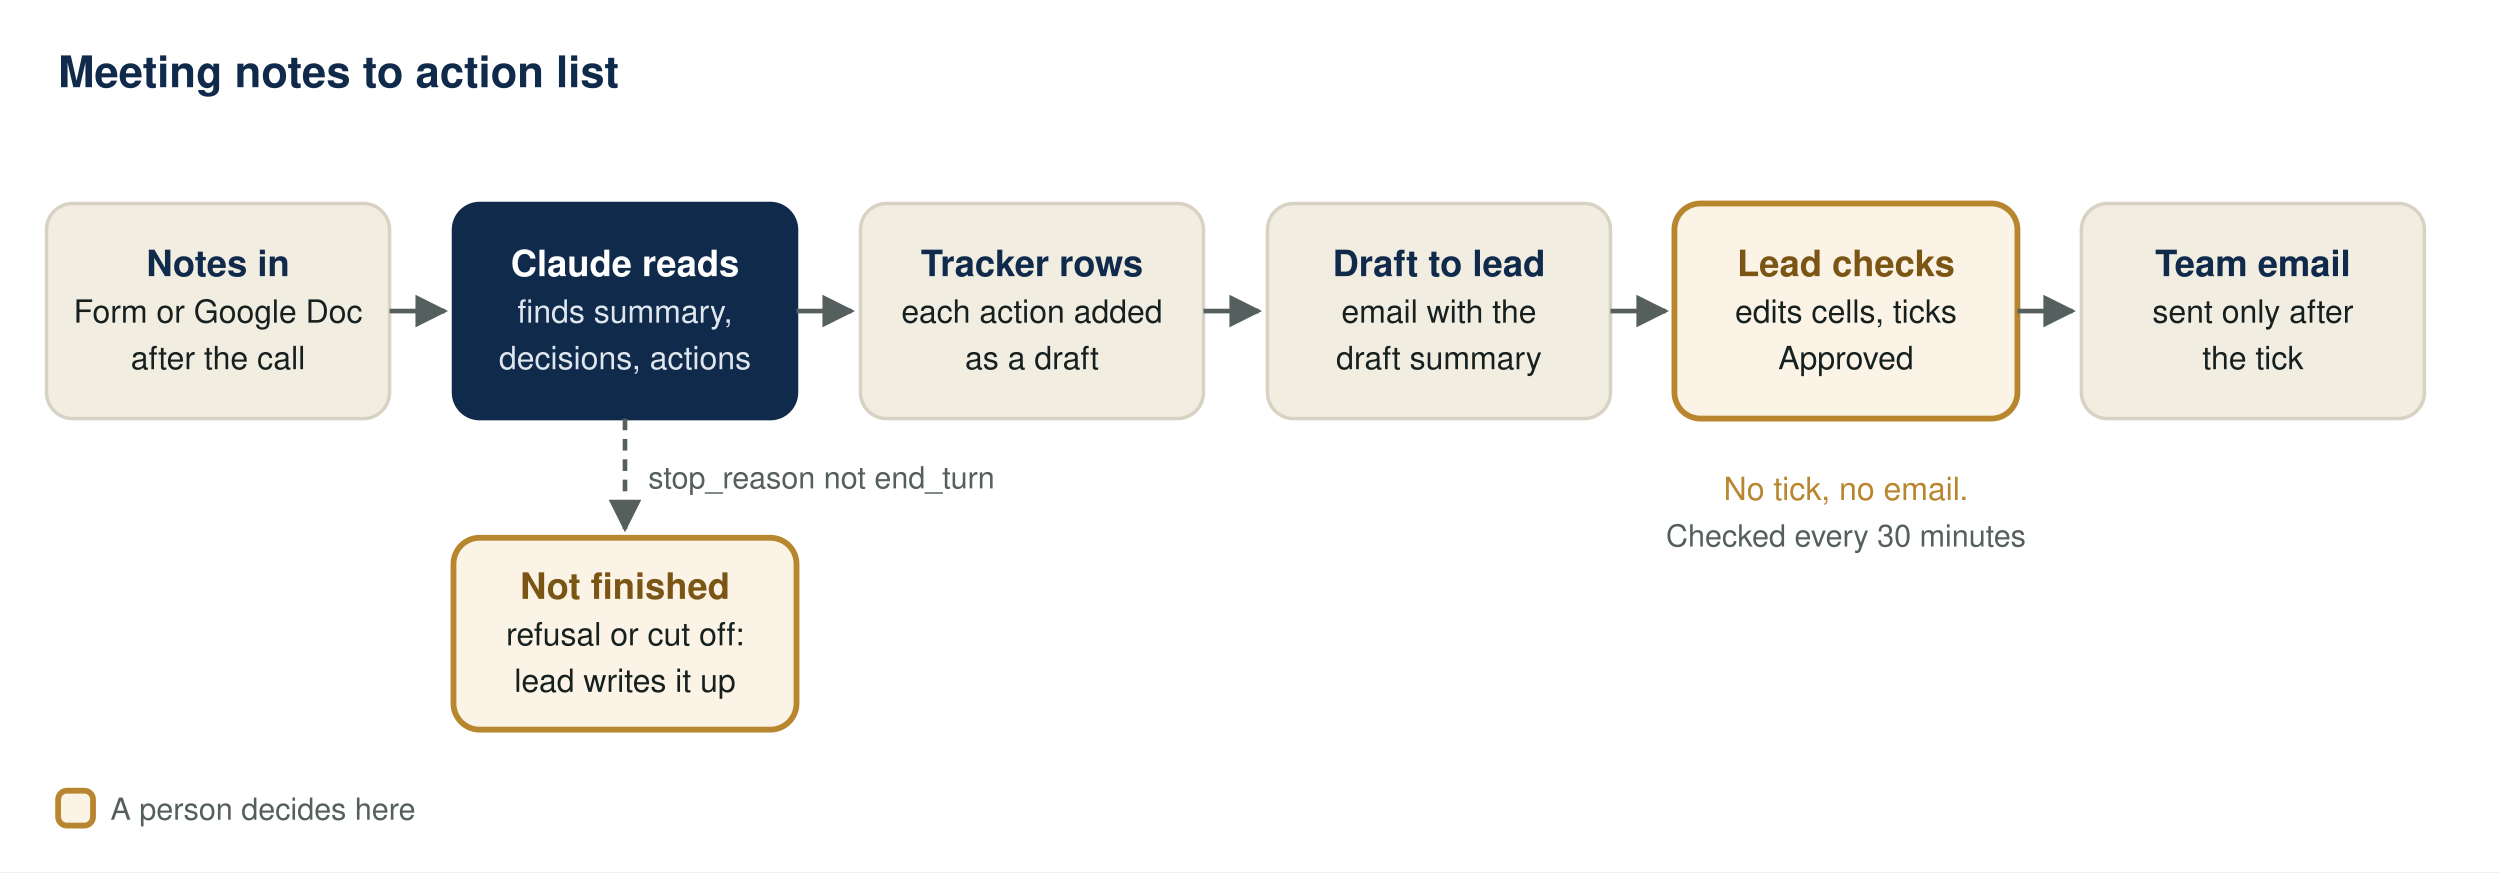
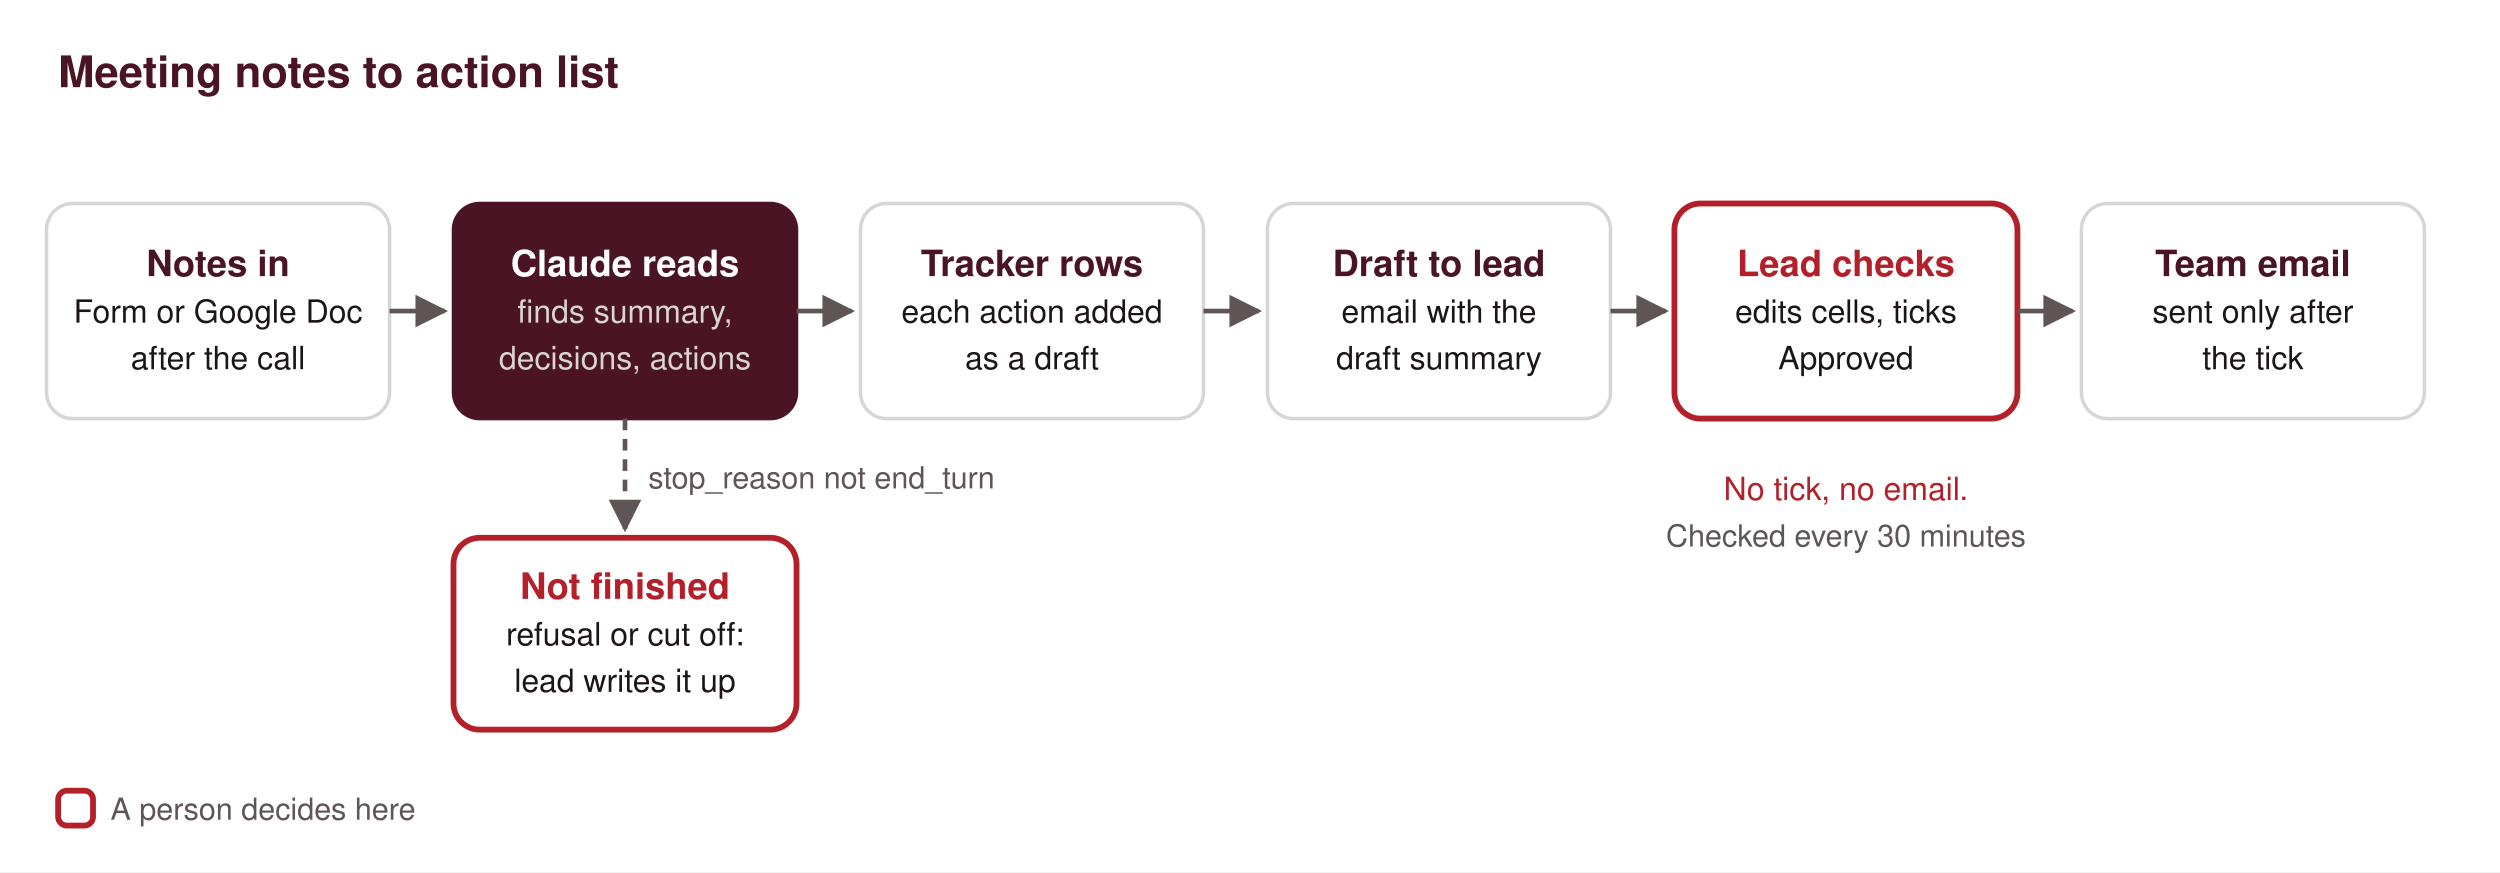
<svg xmlns="http://www.w3.org/2000/svg" viewBox="0 0 860 300" width="860" height="300" font-family="Segoe UI, Helvetica, Arial, sans-serif" role="img" aria-label="Meeting notes to action list">
  <defs>
    <marker id="a" viewBox="0 0 10 10" refX="9" refY="5" markerWidth="7" markerHeight="7" orient="auto-start-reverse">
-       <path d="M0,0 L10,5 L0,10 z" fill="#55605e" />
+       <path d="M0,0 L10,5 L0,10 z" fill="#5f5456" />
    </marker>
  </defs>
  <rect width="860" height="300" fill="#ffffff" />
-   <text x="20" y="30" font-size="15" font-weight="700" fill="#0f2a4a">Meeting notes to action list</text>
-   <rect x="16" y="70" width="118" height="74" rx="9" fill="#f2ede1" stroke="#d8d2c4" stroke-width="1.2" />
-   <text x="75.0" y="95.0" text-anchor="middle" font-size="12.5" font-weight="700" fill="#0f2a4a">Notes in</text>
-   <text x="75.0" y="111.0" text-anchor="middle" font-size="11" fill="#16201f">Form or Google Doc</text>
-   <text x="75.0" y="127.0" text-anchor="middle" font-size="11" fill="#16201f">after the call</text>
-   <rect x="156" y="70" width="118" height="74" rx="9" fill="#0f2a4a" stroke="#0f2a4a" stroke-width="1.2" />
+   <text x="20" y="30" font-size="15" font-weight="700" fill="#4a1424">Meeting notes to action list</text>
+   <rect x="16" y="70" width="118" height="74" rx="9" fill="#ffffff" stroke="#d9d4d5" stroke-width="1.2" />
+   <text x="75.0" y="95.0" text-anchor="middle" font-size="12.5" font-weight="700" fill="#4a1424">Notes in</text>
+   <text x="75.0" y="111.0" text-anchor="middle" font-size="11" fill="#1d1416">Form or Google Doc</text>
+   <text x="75.0" y="127.0" text-anchor="middle" font-size="11" fill="#1d1416">after the call</text>
+   <rect x="156" y="70" width="118" height="74" rx="9" fill="#4a1424" stroke="#4a1424" stroke-width="1.2" />
  <text x="215.0" y="95.0" text-anchor="middle" font-size="12.5" font-weight="700" fill="#ffffff">Claude reads</text>
-   <text x="215.0" y="111.0" text-anchor="middle" font-size="11" fill="#dfe6ee">finds summary,</text>
-   <text x="215.0" y="127.0" text-anchor="middle" font-size="11" fill="#dfe6ee">decisions, actions</text>
-   <rect x="296" y="70" width="118" height="74" rx="9" fill="#f2ede1" stroke="#d8d2c4" stroke-width="1.2" />
-   <text x="355.0" y="95.0" text-anchor="middle" font-size="12.5" font-weight="700" fill="#0f2a4a">Tracker rows</text>
-   <text x="355.0" y="111.0" text-anchor="middle" font-size="11" fill="#16201f">each action added</text>
-   <text x="355.0" y="127.0" text-anchor="middle" font-size="11" fill="#16201f">as a draft</text>
-   <rect x="436" y="70" width="118" height="74" rx="9" fill="#f2ede1" stroke="#d8d2c4" stroke-width="1.2" />
-   <text x="495.0" y="95.0" text-anchor="middle" font-size="12.5" font-weight="700" fill="#0f2a4a">Draft to lead</text>
-   <text x="495.0" y="111.0" text-anchor="middle" font-size="11" fill="#16201f">email with the</text>
-   <text x="495.0" y="127.0" text-anchor="middle" font-size="11" fill="#16201f">draft summary</text>
-   <rect x="576" y="70" width="118" height="74" rx="9" fill="#fbf4e6" stroke="#b8862e" stroke-width="2" />
-   <text x="635.0" y="95.0" text-anchor="middle" font-size="12.5" font-weight="700" fill="#7a5513">Lead checks</text>
-   <text x="635.0" y="111.0" text-anchor="middle" font-size="11" fill="#16201f">edits cells, ticks</text>
-   <text x="635.0" y="127.0" text-anchor="middle" font-size="11" fill="#16201f">Approved</text>
-   <rect x="716" y="70" width="118" height="74" rx="9" fill="#f2ede1" stroke="#d8d2c4" stroke-width="1.2" />
-   <text x="775.0" y="95.0" text-anchor="middle" font-size="12.5" font-weight="700" fill="#0f2a4a">Team email</text>
-   <text x="775.0" y="111.0" text-anchor="middle" font-size="11" fill="#16201f">sent only after</text>
-   <text x="775.0" y="127.0" text-anchor="middle" font-size="11" fill="#16201f">the tick</text>
-   <line x1="134" y1="107.0" x2="153" y2="107.0" stroke="#55605e" stroke-width="1.6" marker-end="url(#a)" />
-   <line x1="274" y1="107.0" x2="293" y2="107.0" stroke="#55605e" stroke-width="1.6" marker-end="url(#a)" />
-   <line x1="414" y1="107.0" x2="433" y2="107.0" stroke="#55605e" stroke-width="1.6" marker-end="url(#a)" />
-   <line x1="554" y1="107.0" x2="573" y2="107.0" stroke="#55605e" stroke-width="1.6" marker-end="url(#a)" />
-   <line x1="694" y1="107.0" x2="713" y2="107.0" stroke="#55605e" stroke-width="1.6" marker-end="url(#a)" />
-   <rect x="156" y="185" width="118" height="66" rx="9" fill="#fbf4e6" stroke="#b8862e" stroke-width="2" />
-   <text x="215.0" y="206.0" text-anchor="middle" font-size="12.5" font-weight="700" fill="#7a5513">Not finished</text>
-   <text x="215.0" y="222.0" text-anchor="middle" font-size="11" fill="#16201f">refusal or cut off:</text>
-   <text x="215.0" y="238.0" text-anchor="middle" font-size="11" fill="#16201f">lead writes it up</text>
-   <path d="M215.0,144 L215.0,182" fill="none" stroke="#55605e" stroke-width="1.6" marker-end="url(#a)" stroke-dasharray="4 3" />
-   <text x="223.0" y="168" text-anchor="start" font-size="10.5" fill="#55605e">stop_reason not end_turn</text>
-   <text x="635.0" y="172" text-anchor="middle" font-size="11" fill="#b8862e">No tick, no email.</text>
-   <text x="635.0" y="188" text-anchor="middle" font-size="10.5" fill="#55605e">Checked every 30 minutes</text>
-   <rect x="20" y="272" width="12" height="12" rx="3" fill="#fbf4e6" stroke="#b8862e" stroke-width="2" />
-   <text x="38" y="282" text-anchor="start" font-size="10.5" fill="#55605e">A person decides here</text>
+   <text x="215.0" y="111.0" text-anchor="middle" font-size="11" fill="#d9d4d5">finds summary,</text>
+   <text x="215.0" y="127.0" text-anchor="middle" font-size="11" fill="#d9d4d5">decisions, actions</text>
+   <rect x="296" y="70" width="118" height="74" rx="9" fill="#ffffff" stroke="#d9d4d5" stroke-width="1.2" />
+   <text x="355.0" y="95.0" text-anchor="middle" font-size="12.5" font-weight="700" fill="#4a1424">Tracker rows</text>
+   <text x="355.0" y="111.0" text-anchor="middle" font-size="11" fill="#1d1416">each action added</text>
+   <text x="355.0" y="127.0" text-anchor="middle" font-size="11" fill="#1d1416">as a draft</text>
+   <rect x="436" y="70" width="118" height="74" rx="9" fill="#ffffff" stroke="#d9d4d5" stroke-width="1.2" />
+   <text x="495.0" y="95.0" text-anchor="middle" font-size="12.5" font-weight="700" fill="#4a1424">Draft to lead</text>
+   <text x="495.0" y="111.0" text-anchor="middle" font-size="11" fill="#1d1416">email with the</text>
+   <text x="495.0" y="127.0" text-anchor="middle" font-size="11" fill="#1d1416">draft summary</text>
+   <rect x="576" y="70" width="118" height="74" rx="9" fill="#ffffff" stroke="#b3202a" stroke-width="2" />
+   <text x="635.0" y="95.0" text-anchor="middle" font-size="12.5" font-weight="700" fill="#b3202a">Lead checks</text>
+   <text x="635.0" y="111.0" text-anchor="middle" font-size="11" fill="#1d1416">edits cells, ticks</text>
+   <text x="635.0" y="127.0" text-anchor="middle" font-size="11" fill="#1d1416">Approved</text>
+   <rect x="716" y="70" width="118" height="74" rx="9" fill="#ffffff" stroke="#d9d4d5" stroke-width="1.2" />
+   <text x="775.0" y="95.0" text-anchor="middle" font-size="12.5" font-weight="700" fill="#4a1424">Team email</text>
+   <text x="775.0" y="111.0" text-anchor="middle" font-size="11" fill="#1d1416">sent only after</text>
+   <text x="775.0" y="127.0" text-anchor="middle" font-size="11" fill="#1d1416">the tick</text>
+   <line x1="134" y1="107.0" x2="153" y2="107.0" stroke="#5f5456" stroke-width="1.6" marker-end="url(#a)" />
+   <line x1="274" y1="107.0" x2="293" y2="107.0" stroke="#5f5456" stroke-width="1.6" marker-end="url(#a)" />
+   <line x1="414" y1="107.0" x2="433" y2="107.0" stroke="#5f5456" stroke-width="1.6" marker-end="url(#a)" />
+   <line x1="554" y1="107.0" x2="573" y2="107.0" stroke="#5f5456" stroke-width="1.6" marker-end="url(#a)" />
+   <line x1="694" y1="107.0" x2="713" y2="107.0" stroke="#5f5456" stroke-width="1.6" marker-end="url(#a)" />
+   <rect x="156" y="185" width="118" height="66" rx="9" fill="#ffffff" stroke="#b3202a" stroke-width="2" />
+   <text x="215.0" y="206.0" text-anchor="middle" font-size="12.5" font-weight="700" fill="#b3202a">Not finished</text>
+   <text x="215.0" y="222.0" text-anchor="middle" font-size="11" fill="#1d1416">refusal or cut off:</text>
+   <text x="215.0" y="238.0" text-anchor="middle" font-size="11" fill="#1d1416">lead writes it up</text>
+   <path d="M215.0,144 L215.0,182" fill="none" stroke="#5f5456" stroke-width="1.6" marker-end="url(#a)" stroke-dasharray="4 3" />
+   <text x="223.0" y="168" text-anchor="start" font-size="10.5" fill="#5f5456">stop_reason not end_turn</text>
+   <text x="635.0" y="172" text-anchor="middle" font-size="11" fill="#b3202a">No tick, no email.</text>
+   <text x="635.0" y="188" text-anchor="middle" font-size="10.5" fill="#5f5456">Checked every 30 minutes</text>
+   <rect x="20" y="272" width="12" height="12" rx="3" fill="#ffffff" stroke="#b3202a" stroke-width="2" />
+   <text x="38" y="282" text-anchor="start" font-size="10.5" fill="#5f5456">A person decides here</text>
</svg>
